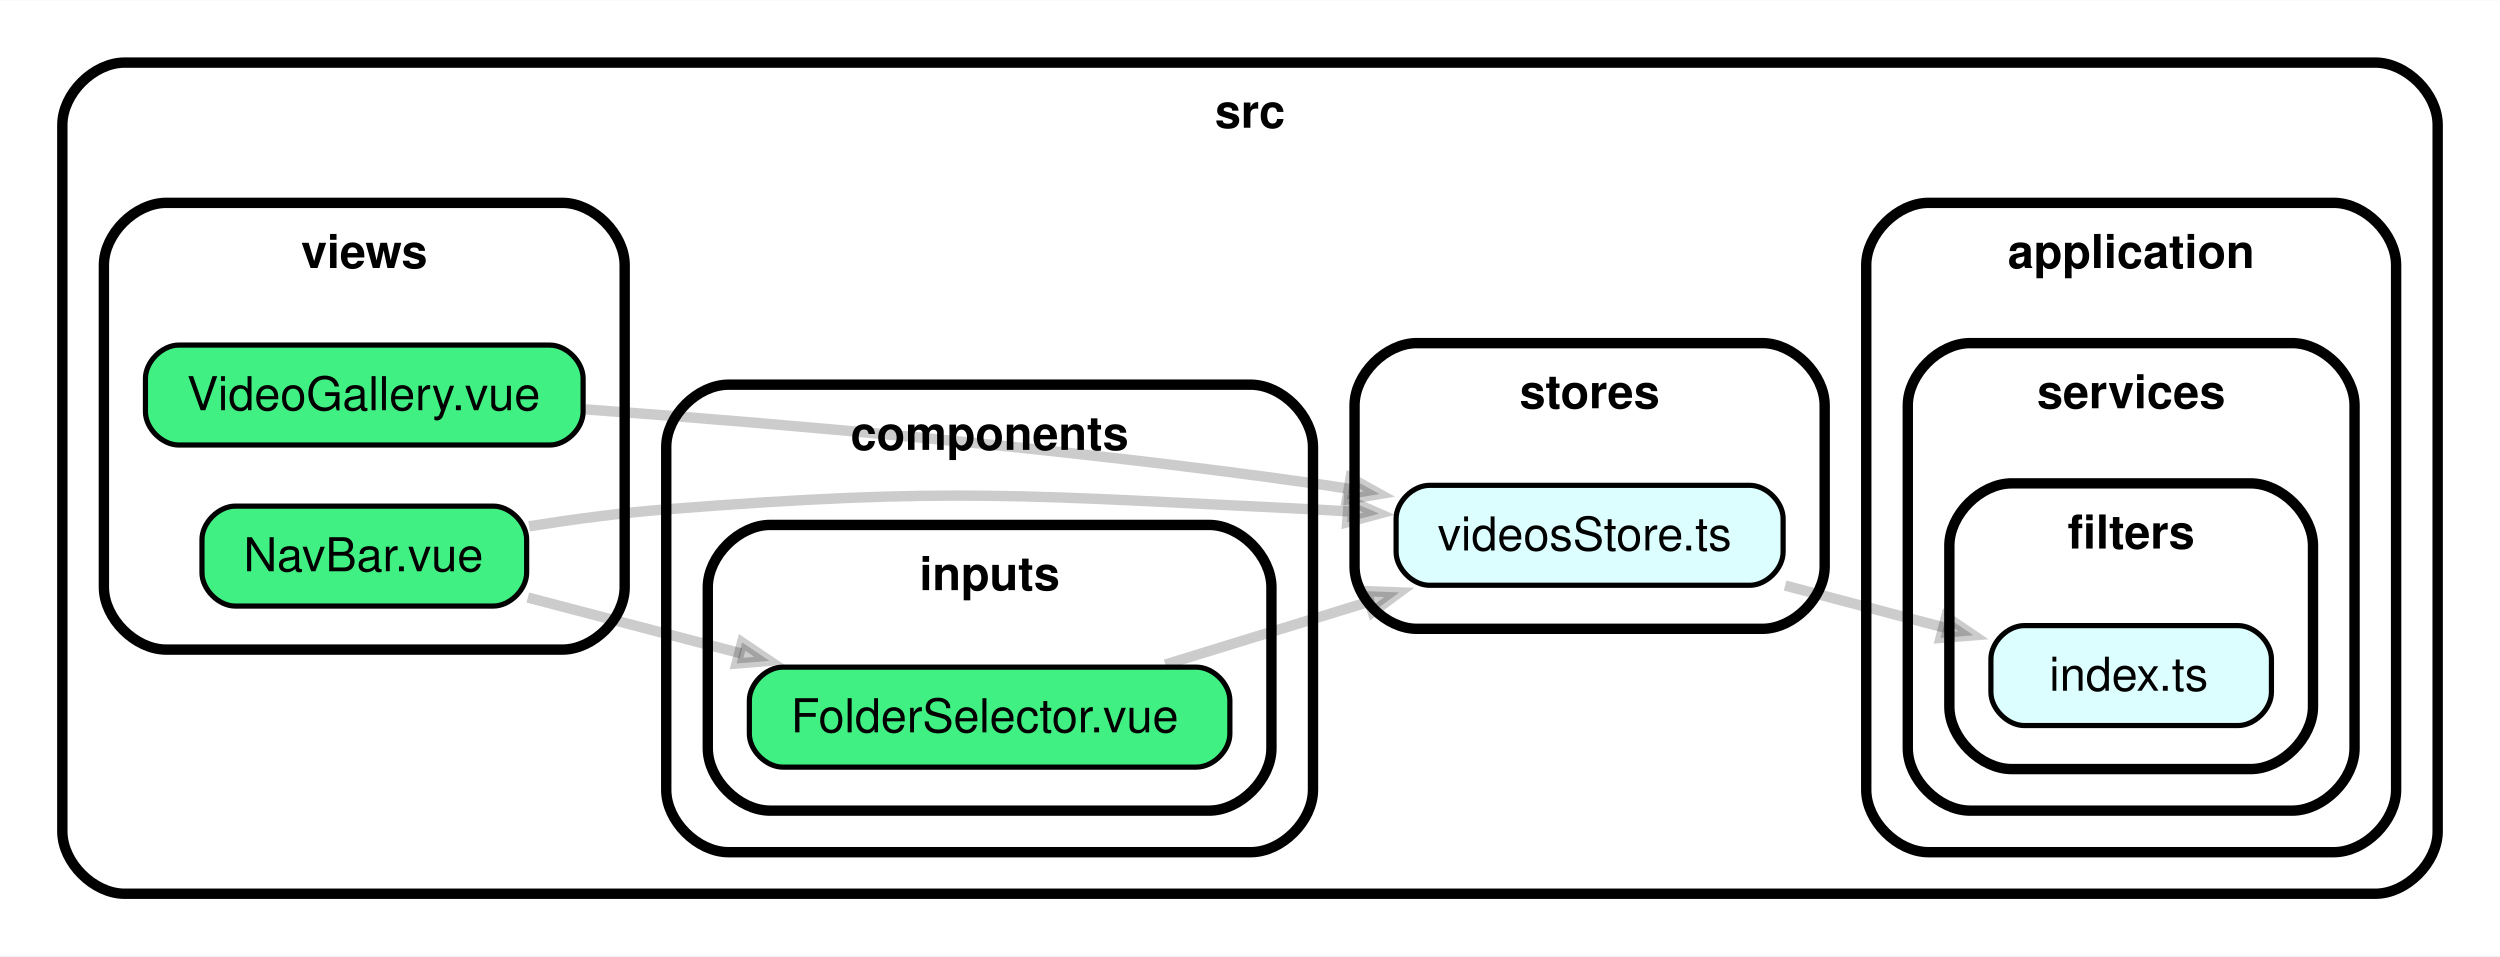
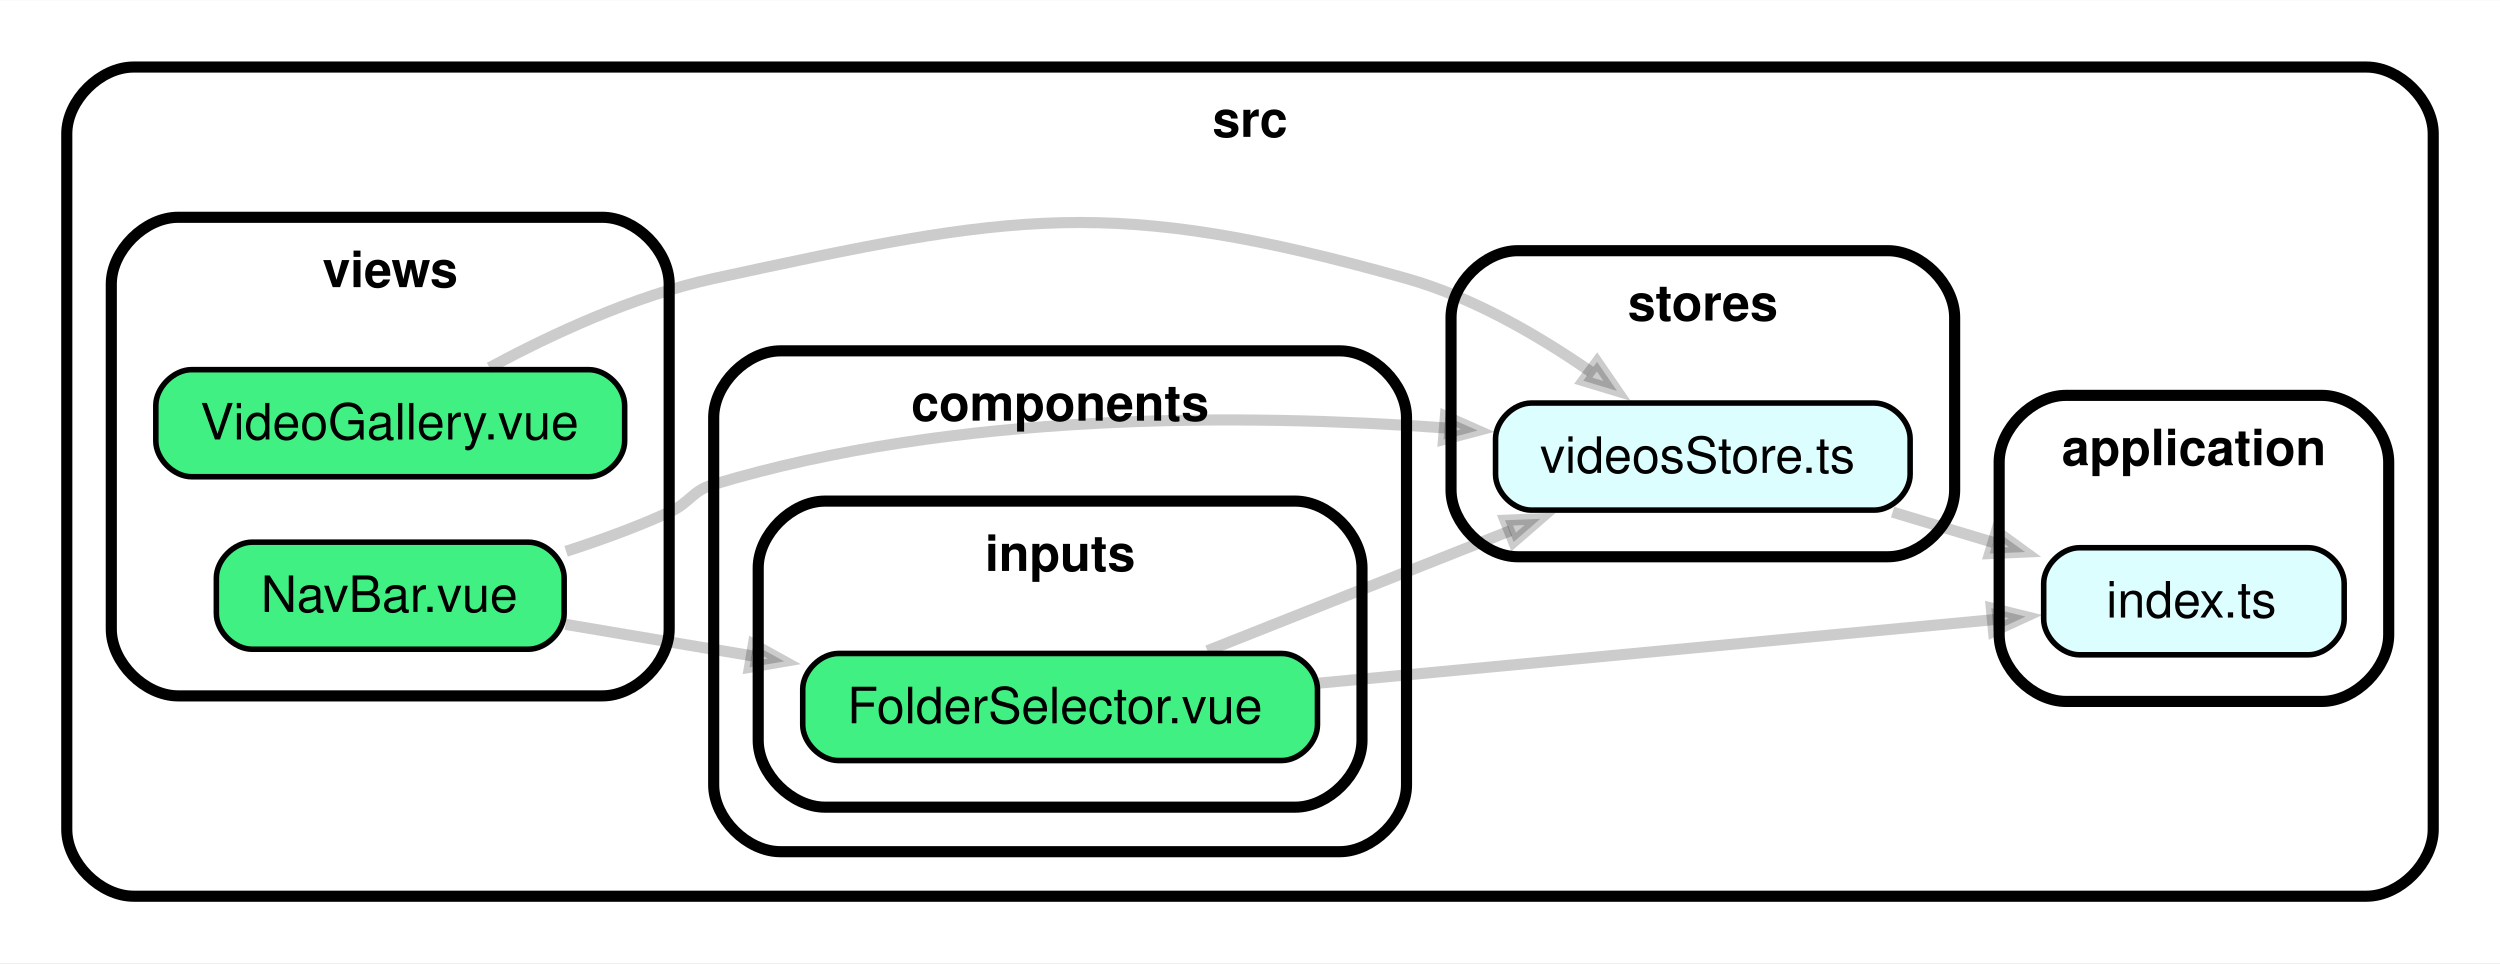
- <svg xmlns="http://www.w3.org/2000/svg" xmlns:xlink="http://www.w3.org/1999/xlink" width="481pt" height="184pt" viewBox="0.00 0.00 481.25 184.00">
-   <g id="graph0" class="graph" transform="scale(1 1) rotate(0) translate(4 180)">
-     <polygon fill="white" stroke="none" points="-4,4 -4,-180 477.25,-180 477.25,4 -4,4" />
+ <svg xmlns="http://www.w3.org/2000/svg" xmlns:xlink="http://www.w3.org/1999/xlink" width="449pt" height="173pt" viewBox="0.00 0.00 449.25 173.00">
+   <g id="graph0" class="graph" transform="scale(1 1) rotate(0) translate(4 169)">
+     <polygon fill="white" stroke="none" points="-4,4 -4,-169 445.25,-169 445.25,4 -4,4" />
    <g id="clust1" class="cluster">
-       <path fill="#ffffff" stroke="black" stroke-width="2" d="M20,-8C20,-8 453.25,-8 453.25,-8 459.25,-8 465.25,-14 465.25,-20 465.25,-20 465.25,-156 465.25,-156 465.25,-162 459.25,-168 453.25,-168 453.25,-168 20,-168 20,-168 14,-168 8,-162 8,-156 8,-156 8,-20 8,-20 8,-14 14,-8 20,-8" />
-       <text text-anchor="middle" x="236.62" y="-155.45" font-family="Helvetica,sans-Serif" font-weight="bold" font-size="9.00">src</text>
-     </g>
-     <g id="clust2" class="cluster">
-       <path fill="#ffffff" stroke="black" stroke-width="2" d="M367.25,-16C367.25,-16 445.25,-16 445.25,-16 451.25,-16 457.25,-22 457.25,-28 457.25,-28 457.25,-129 457.25,-129 457.25,-135 451.25,-141 445.25,-141 445.25,-141 367.25,-141 367.25,-141 361.25,-141 355.25,-135 355.25,-129 355.25,-129 355.25,-28 355.25,-28 355.25,-22 361.25,-16 367.25,-16" />
-       <text text-anchor="middle" x="406.25" y="-128.45" font-family="Helvetica,sans-Serif" font-weight="bold" font-size="9.00">application</text>
+       <path fill="#ffffff" stroke="black" stroke-width="2" d="M20,-8C20,-8 421.25,-8 421.25,-8 427.25,-8 433.25,-14 433.25,-20 433.25,-20 433.25,-145 433.25,-145 433.25,-151 427.25,-157 421.25,-157 421.25,-157 20,-157 20,-157 14,-157 8,-151 8,-145 8,-145 8,-20 8,-20 8,-14 14,-8 20,-8" />
+       <text text-anchor="middle" x="220.62" y="-144.45" font-family="Helvetica,sans-Serif" font-weight="bold" font-size="9.00">src</text>
    </g>
    <g id="clust3" class="cluster">
-       <path fill="#ffffff" stroke="black" stroke-width="2" d="M375.25,-24C375.25,-24 437.25,-24 437.25,-24 443.25,-24 449.25,-30 449.25,-36 449.25,-36 449.25,-102 449.25,-102 449.25,-108 443.25,-114 437.25,-114 437.25,-114 375.25,-114 375.25,-114 369.25,-114 363.25,-108 363.25,-102 363.25,-102 363.25,-36 363.25,-36 363.25,-30 369.25,-24 375.25,-24" />
-       <text text-anchor="middle" x="406.25" y="-101.45" font-family="Helvetica,sans-Serif" font-weight="bold" font-size="9.00">services</text>
-     </g>
-     <g id="clust4" class="cluster">
-       <path fill="#ffffff" stroke="black" stroke-width="2" d="M383.25,-32C383.25,-32 429.25,-32 429.25,-32 435.25,-32 441.25,-38 441.25,-44 441.25,-44 441.25,-75 441.25,-75 441.25,-81 435.25,-87 429.25,-87 429.25,-87 383.25,-87 383.25,-87 377.25,-87 371.25,-81 371.25,-75 371.25,-75 371.25,-44 371.25,-44 371.25,-38 377.25,-32 383.25,-32" />
-       <text text-anchor="middle" x="406.25" y="-74.45" font-family="Helvetica,sans-Serif" font-weight="bold" font-size="9.00">filters</text>
-     </g>
-     <g id="clust7" class="cluster">
-       <path fill="#ffffff" stroke="black" stroke-width="2" d="M268.75,-59C268.75,-59 335.25,-59 335.25,-59 341.25,-59 347.25,-65 347.25,-71 347.25,-71 347.25,-102 347.25,-102 347.25,-108 341.25,-114 335.25,-114 335.25,-114 268.75,-114 268.75,-114 262.75,-114 256.75,-108 256.75,-102 256.75,-102 256.75,-71 256.75,-71 256.75,-65 262.75,-59 268.75,-59" />
-       <text text-anchor="middle" x="302" y="-101.45" font-family="Helvetica,sans-Serif" font-weight="bold" font-size="9.00">stores</text>
-     </g>
-     <g id="clust5" class="cluster">
      <path fill="#ffffff" stroke="black" stroke-width="2" d="M136.25,-16C136.25,-16 236.75,-16 236.75,-16 242.75,-16 248.75,-22 248.75,-28 248.75,-28 248.75,-94 248.75,-94 248.75,-100 242.75,-106 236.75,-106 236.75,-106 136.25,-106 136.25,-106 130.25,-106 124.25,-100 124.25,-94 124.25,-94 124.25,-28 124.25,-28 124.25,-22 130.25,-16 136.25,-16" />
      <text text-anchor="middle" x="186.5" y="-93.45" font-family="Helvetica,sans-Serif" font-weight="bold" font-size="9.00">components</text>
    </g>
-     <g id="clust6" class="cluster">
+     <g id="clust4" class="cluster">
      <path fill="#ffffff" stroke="black" stroke-width="2" d="M144.25,-24C144.25,-24 228.75,-24 228.75,-24 234.75,-24 240.75,-30 240.75,-36 240.75,-36 240.75,-67 240.75,-67 240.75,-73 234.75,-79 228.75,-79 228.75,-79 144.25,-79 144.25,-79 138.25,-79 132.25,-73 132.25,-67 132.25,-67 132.25,-36 132.25,-36 132.25,-30 138.25,-24 144.25,-24" />
      <text text-anchor="middle" x="186.5" y="-66.45" font-family="Helvetica,sans-Serif" font-weight="bold" font-size="9.00">inputs</text>
    </g>
-     <g id="clust8" class="cluster">
-       <path fill="#ffffff" stroke="black" stroke-width="2" d="M28,-55C28,-55 104.25,-55 104.25,-55 110.25,-55 116.25,-61 116.25,-67 116.25,-67 116.25,-129 116.25,-129 116.25,-135 110.25,-141 104.25,-141 104.25,-141 28,-141 28,-141 22,-141 16,-135 16,-129 16,-129 16,-67 16,-67 16,-61 22,-55 28,-55" />
-       <text text-anchor="middle" x="66.12" y="-128.45" font-family="Helvetica,sans-Serif" font-weight="bold" font-size="9.00">views</text>
+     <g id="clust2" class="cluster">
+       <path fill="#ffffff" stroke="black" stroke-width="2" d="M367.25,-43C367.25,-43 413.25,-43 413.25,-43 419.25,-43 425.25,-49 425.25,-55 425.25,-55 425.25,-86 425.25,-86 425.25,-92 419.25,-98 413.25,-98 413.25,-98 367.25,-98 367.25,-98 361.25,-98 355.25,-92 355.25,-86 355.25,-86 355.25,-55 355.25,-55 355.25,-49 361.25,-43 367.25,-43" />
+       <text text-anchor="middle" x="390.25" y="-85.45" font-family="Helvetica,sans-Serif" font-weight="bold" font-size="9.00">application</text>
+     </g>
+     <g id="clust5" class="cluster">
+       <path fill="#ffffff" stroke="black" stroke-width="2" d="M268.75,-69C268.75,-69 335.25,-69 335.25,-69 341.25,-69 347.25,-75 347.25,-81 347.25,-81 347.25,-112 347.25,-112 347.25,-118 341.25,-124 335.25,-124 335.25,-124 268.75,-124 268.75,-124 262.75,-124 256.75,-118 256.75,-112 256.75,-112 256.75,-81 256.75,-81 256.75,-75 262.75,-69 268.75,-69" />
+       <text text-anchor="middle" x="302" y="-111.45" font-family="Helvetica,sans-Serif" font-weight="bold" font-size="9.00">stores</text>
+     </g>
+     <g id="clust6" class="cluster">
+       <path fill="#ffffff" stroke="black" stroke-width="2" d="M28,-44C28,-44 104.25,-44 104.25,-44 110.25,-44 116.25,-50 116.25,-56 116.25,-56 116.25,-118 116.25,-118 116.25,-124 110.25,-130 104.25,-130 104.25,-130 28,-130 28,-130 22,-130 16,-124 16,-118 16,-118 16,-56 16,-56 16,-50 22,-44 28,-44" />
+       <text text-anchor="middle" x="66.12" y="-117.45" font-family="Helvetica,sans-Serif" font-weight="bold" font-size="9.00">views</text>
    </g>
    <g id="node1" class="node">
      <g id="a_node1">
-         <a xlink:href="src/application/services/filters/index.ts" xlink:title="index.ts">
-           <path fill="#ddfeff" stroke="black" d="M426.83,-59.62C426.83,-59.62 385.67,-59.62 385.67,-59.62 382.46,-59.62 379.25,-56.42 379.25,-53.21 379.25,-53.21 379.25,-46.79 379.25,-46.79 379.25,-43.58 382.46,-40.38 385.67,-40.38 385.67,-40.38 426.83,-40.38 426.83,-40.38 430.04,-40.38 433.25,-43.58 433.25,-46.79 433.25,-46.79 433.25,-53.21 433.25,-53.21 433.25,-56.42 430.04,-59.62 426.83,-59.62" />
-           <text text-anchor="start" x="390.5" y="-47.08" font-family="Helvetica,sans-Serif" font-size="9.00">index.ts</text>
+         <a xlink:href="src/application/index.ts" xlink:title="index.ts">
+           <path fill="#ddfeff" stroke="black" d="M410.83,-70.62C410.83,-70.62 369.67,-70.62 369.67,-70.62 366.46,-70.62 363.25,-67.42 363.25,-64.21 363.25,-64.21 363.25,-57.79 363.25,-57.79 363.25,-54.58 366.46,-51.38 369.67,-51.38 369.67,-51.38 410.83,-51.38 410.83,-51.38 414.04,-51.38 417.25,-54.58 417.25,-57.79 417.25,-57.79 417.25,-64.21 417.25,-64.21 417.25,-67.42 414.04,-70.62 410.83,-70.62" />
+           <text text-anchor="start" x="374.5" y="-58.08" font-family="Helvetica,sans-Serif" font-size="9.00">index.ts</text>
        </a>
      </g>
    </g>
    <g id="node2" class="node">
      <g id="a_node2">
        <a xlink:href="src/components/inputs/FolderSelector.vue" xlink:title="FolderSelector.vue">
          <path fill="#41f083" stroke="black" d="M226.33,-51.62C226.33,-51.62 146.67,-51.62 146.67,-51.62 143.46,-51.62 140.25,-48.42 140.25,-45.21 140.25,-45.21 140.25,-38.79 140.25,-38.79 140.25,-35.58 143.46,-32.38 146.67,-32.38 146.67,-32.38 226.33,-32.38 226.33,-32.38 229.54,-32.38 232.75,-35.58 232.75,-38.79 232.75,-38.79 232.75,-45.21 232.75,-45.21 232.75,-48.42 229.54,-51.62 226.33,-51.62" />
          <text text-anchor="start" x="148.25" y="-39.08" font-family="Helvetica,sans-Serif" font-size="9.00">FolderSelector.vue</text>
        </a>
      </g>
    </g>
+     <g id="edge1" class="edge">
+       <path fill="none" stroke="#000000" stroke-width="2" stroke-opacity="0.2" d="M233.03,-46.29C269.83,-49.75 320.88,-54.56 354.47,-57.72" />
+       <polygon fill="#000000" fill-opacity="0.2" stroke="#000000" stroke-width="2" stroke-opacity="0.2" points="353.84,-59.77 360.01,-58.25 354.24,-55.59 353.84,-59.77" />
+     </g>
    <g id="node3" class="node">
      <g id="a_node3">
        <a xlink:href="src/stores/videosStore.ts" xlink:title="videosStore.ts">
-           <path fill="#ddfeff" stroke="black" d="M332.83,-86.62C332.83,-86.62 271.17,-86.62 271.17,-86.62 267.96,-86.62 264.75,-83.42 264.75,-80.21 264.75,-80.21 264.75,-73.79 264.75,-73.79 264.75,-70.58 267.96,-67.38 271.17,-67.38 271.17,-67.38 332.83,-67.38 332.83,-67.38 336.04,-67.38 339.25,-70.58 339.25,-73.79 339.25,-73.79 339.25,-80.21 339.25,-80.21 339.25,-83.42 336.04,-86.62 332.83,-86.62" />
-           <text text-anchor="start" x="272.75" y="-74.08" font-family="Helvetica,sans-Serif" font-size="9.00">videosStore.ts</text>
+           <path fill="#ddfeff" stroke="black" d="M332.83,-96.62C332.83,-96.62 271.17,-96.62 271.17,-96.62 267.96,-96.62 264.75,-93.42 264.75,-90.21 264.75,-90.21 264.75,-83.79 264.75,-83.79 264.75,-80.58 267.96,-77.38 271.17,-77.38 271.17,-77.38 332.83,-77.38 332.83,-77.38 336.04,-77.38 339.25,-80.58 339.25,-83.79 339.25,-83.79 339.25,-90.21 339.25,-90.21 339.25,-93.42 336.04,-96.62 332.83,-96.62" />
+           <text text-anchor="start" x="272.75" y="-84.08" font-family="Helvetica,sans-Serif" font-size="9.00">videosStore.ts</text>
        </a>
      </g>
    </g>
-     <g id="edge1" class="edge">
-       <path fill="none" stroke="#000000" stroke-width="2" stroke-opacity="0.2" d="M220.33,-52.12C232.68,-55.93 246.88,-60.31 259.9,-64.33" />
-       <polygon fill="#000000" fill-opacity="0.2" stroke="#000000" stroke-width="2" stroke-opacity="0.2" points="259,-66.25 265.35,-66.01 260.24,-62.23 259,-66.25" />
+     <g id="edge2" class="edge">
+       <path fill="none" stroke="#000000" stroke-width="2" stroke-opacity="0.2" d="M212.97,-52.1C229.04,-58.47 249.96,-66.76 267.38,-73.67" />
+       <polygon fill="#000000" fill-opacity="0.2" stroke="#000000" stroke-width="2" stroke-opacity="0.2" points="266.45,-75.56 272.8,-75.82 268,-71.66 266.45,-75.56" />
    </g>
-     <g id="edge2" class="edge">
-       <path fill="none" stroke="#000000" stroke-width="2" stroke-opacity="0.2" d="M339.63,-67.33C349.64,-64.68 360.47,-61.82 370.38,-59.21" />
-       <polygon fill="#000000" fill-opacity="0.2" stroke="#000000" stroke-width="2" stroke-opacity="0.2" points="370.63,-61.31 375.89,-57.75 369.56,-57.25 370.63,-61.31" />
+     <g id="edge3" class="edge">
+       <path fill="none" stroke="#000000" stroke-width="2" stroke-opacity="0.2" d="M336.1,-77.02C342.04,-75.23 348.24,-73.36 354.23,-71.56" />
+       <polygon fill="#000000" fill-opacity="0.2" stroke="#000000" stroke-width="2" stroke-opacity="0.2" points="354.76,-73.59 359.9,-69.85 353.54,-69.57 354.76,-73.59" />
    </g>
    <g id="node4" class="node">
      <g id="a_node4">
        <a xlink:href="src/views/NavBar.vue" xlink:title="NavBar.vue">
-           <path fill="#41f083" stroke="black" d="M90.96,-82.62C90.96,-82.62 41.29,-82.62 41.29,-82.62 38.08,-82.62 34.88,-79.42 34.88,-76.21 34.88,-76.21 34.88,-69.79 34.88,-69.79 34.88,-66.58 38.08,-63.38 41.29,-63.38 41.29,-63.38 90.96,-63.38 90.96,-63.38 94.17,-63.38 97.38,-66.58 97.38,-69.79 97.38,-69.79 97.38,-76.21 97.38,-76.21 97.38,-79.42 94.17,-82.62 90.96,-82.62" />
-           <text text-anchor="start" x="42.88" y="-70.08" font-family="Helvetica,sans-Serif" font-size="9.00">NavBar.vue</text>
+           <path fill="#41f083" stroke="black" d="M90.96,-71.62C90.96,-71.62 41.29,-71.62 41.29,-71.62 38.08,-71.62 34.88,-68.42 34.88,-65.21 34.88,-65.21 34.88,-58.79 34.88,-58.79 34.88,-55.58 38.08,-52.38 41.29,-52.38 41.29,-52.38 90.96,-52.38 90.96,-52.38 94.17,-52.38 97.38,-55.58 97.38,-58.79 97.38,-58.79 97.38,-65.21 97.38,-65.21 97.38,-68.42 94.17,-71.62 90.96,-71.62" />
+           <text text-anchor="start" x="42.88" y="-59.08" font-family="Helvetica,sans-Serif" font-size="9.00">NavBar.vue</text>
        </a>
      </g>
    </g>
-     <g id="edge3" class="edge">
-       <path fill="none" stroke="#000000" stroke-width="2" stroke-opacity="0.2" d="M97.61,-65.02C110.09,-61.75 124.82,-57.89 138.61,-54.28" />
-       <polygon fill="#000000" fill-opacity="0.2" stroke="#000000" stroke-width="2" stroke-opacity="0.2" points="138.85,-56.39 144.12,-52.84 137.79,-52.32 138.85,-56.39" />
+     <g id="edge4" class="edge">
+       <path fill="none" stroke="#000000" stroke-width="2" stroke-opacity="0.2" d="M97.61,-56.85C107.87,-55.12 119.65,-53.13 131.19,-51.18" />
+       <polygon fill="#000000" fill-opacity="0.2" stroke="#000000" stroke-width="2" stroke-opacity="0.2" points="131.38,-53.27 136.94,-50.2 130.68,-49.13 131.38,-53.27" />
    </g>
-     <g id="edge4" class="edge">
-       <path fill="none" stroke="#000000" stroke-width="2" stroke-opacity="0.2" d="M97.85,-78.74C106.37,-80.09 115.64,-81.33 124.25,-82 179.41,-86.32 193.48,-84.64 248.75,-82 250.98,-81.89 253.26,-81.76 255.56,-81.61" />
-       <polygon fill="#000000" fill-opacity="0.2" stroke="#000000" stroke-width="2" stroke-opacity="0.2" points="255.65,-83.71 261.47,-81.17 255.33,-79.52 255.65,-83.71" />
+     <g id="edge5" class="edge">
+       <path fill="none" stroke="#000000" stroke-width="2" stroke-opacity="0.2" d="M97.72,-69.98C103.97,-71.99 110.41,-74.34 116.25,-77 120.07,-78.74 120.24,-80.79 124.25,-82 167.46,-95.06 219.34,-94.76 255.68,-92.15" />
+       <polygon fill="#000000" fill-opacity="0.2" stroke="#000000" stroke-width="2" stroke-opacity="0.2" points="255.74,-94.25 261.55,-91.68 255.4,-90.06 255.74,-94.25" />
    </g>
    <g id="node5" class="node">
      <g id="a_node5">
        <a xlink:href="src/views/VideoGallery.vue" xlink:title="VideoGallery.vue">
-           <path fill="#41f083" stroke="black" d="M101.83,-113.62C101.83,-113.62 30.42,-113.62 30.42,-113.62 27.21,-113.62 24,-110.42 24,-107.21 24,-107.21 24,-100.79 24,-100.79 24,-97.58 27.21,-94.38 30.42,-94.38 30.42,-94.38 101.83,-94.38 101.83,-94.38 105.04,-94.38 108.25,-97.58 108.25,-100.79 108.25,-100.79 108.25,-107.21 108.25,-107.21 108.25,-110.42 105.04,-113.62 101.83,-113.62" />
-           <text text-anchor="start" x="32" y="-101.08" font-family="Helvetica,sans-Serif" font-size="9.00">VideoGallery.vue</text>
+           <path fill="#41f083" stroke="black" d="M101.83,-102.62C101.83,-102.62 30.42,-102.62 30.42,-102.62 27.21,-102.62 24,-99.42 24,-96.21 24,-96.21 24,-89.79 24,-89.79 24,-86.58 27.21,-83.38 30.42,-83.38 30.42,-83.38 101.83,-83.38 101.83,-83.38 105.04,-83.38 108.25,-86.58 108.25,-89.79 108.25,-89.79 108.25,-96.21 108.25,-96.21 108.25,-99.42 105.04,-102.62 101.83,-102.62" />
+           <text text-anchor="start" x="32" y="-90.08" font-family="Helvetica,sans-Serif" font-size="9.00">VideoGallery.vue</text>
        </a>
      </g>
    </g>
-     <g id="edge5" class="edge">
-       <path fill="none" stroke="#000000" stroke-width="2" stroke-opacity="0.2" d="M108.74,-101.24C145.63,-98.53 200.93,-93.8 248.75,-87 251.15,-86.66 253.61,-86.28 256.09,-85.88" />
-       <polygon fill="#000000" fill-opacity="0.2" stroke="#000000" stroke-width="2" stroke-opacity="0.2" points="255.99,-88.03 261.55,-84.95 255.28,-83.89 255.99,-88.03" />
+     <g id="edge6" class="edge">
+       <path fill="none" stroke="#000000" stroke-width="2" stroke-opacity="0.2" d="M83.96,-102.98C95,-108.93 109.98,-115.91 124.25,-119 178.33,-130.73 195.49,-134.01 248.75,-119 260.59,-115.66 272.39,-108.81 281.78,-102.3" />
+       <polygon fill="#000000" fill-opacity="0.2" stroke="#000000" stroke-width="2" stroke-opacity="0.2" points="282.99,-104.02 286.59,-98.79 280.51,-100.63 282.99,-104.02" />
    </g>
  </g>
</svg>
